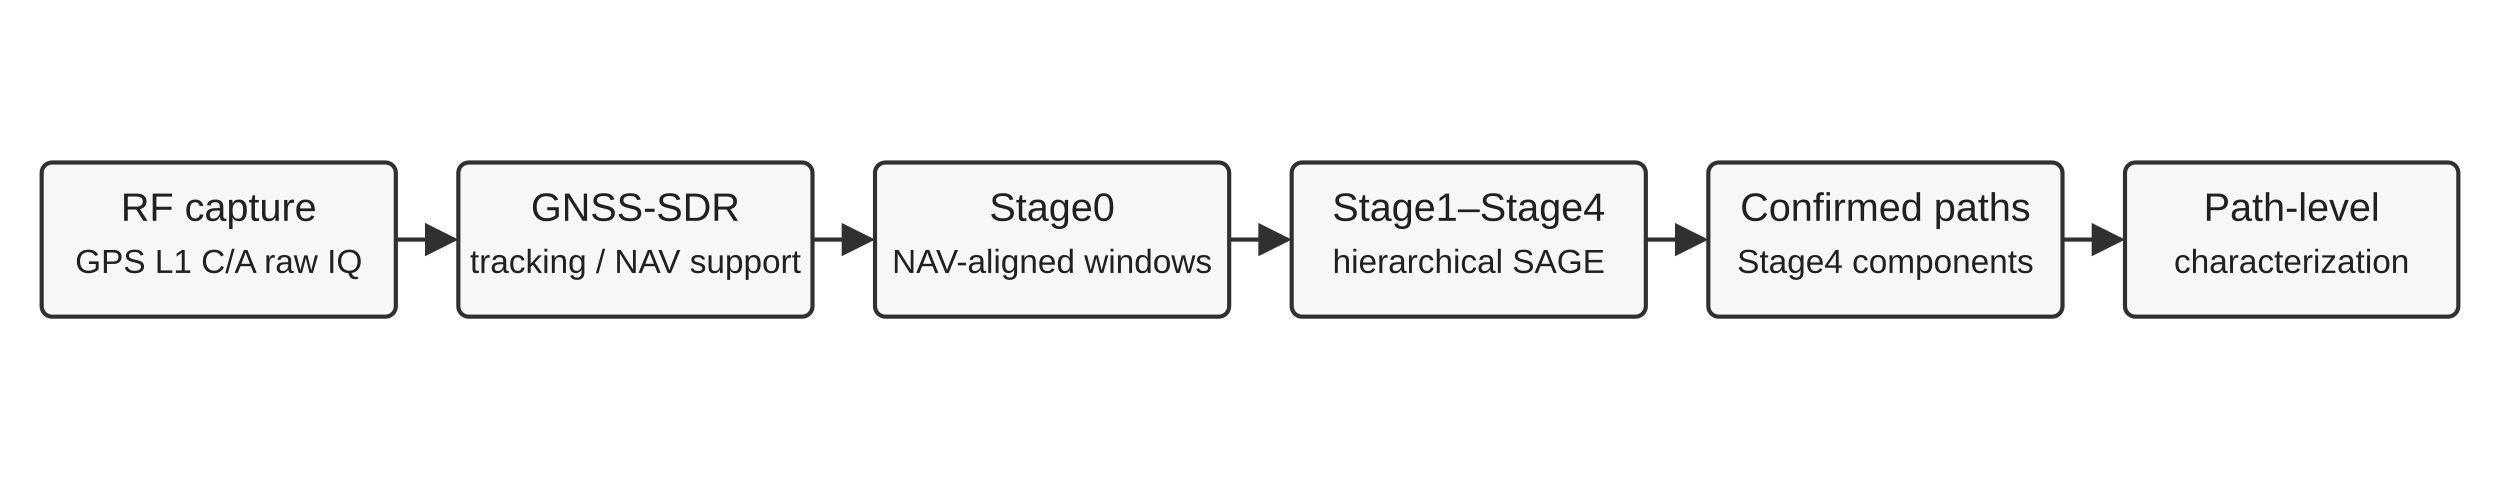
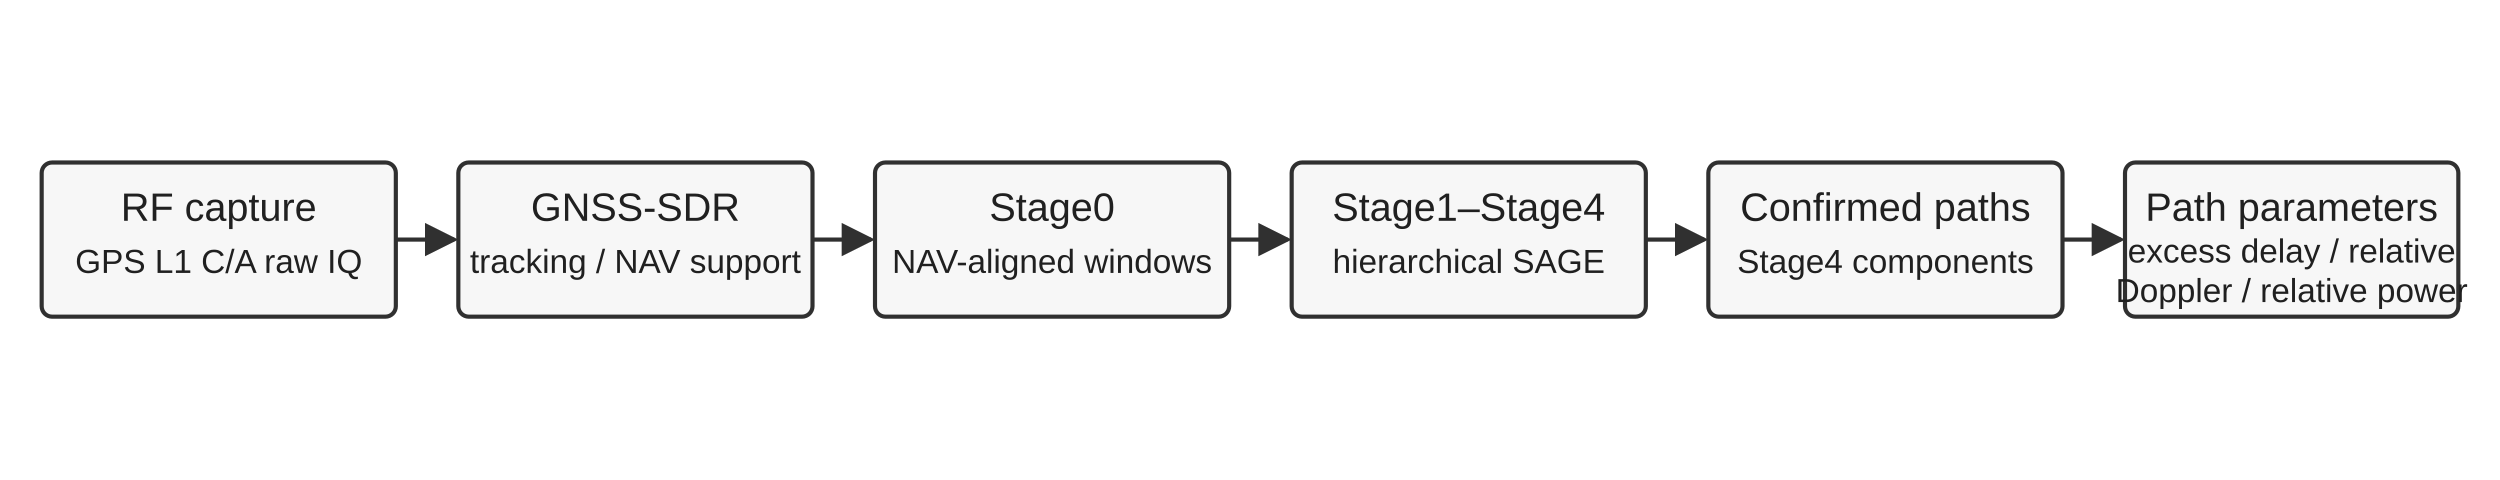
<svg xmlns="http://www.w3.org/2000/svg" width="1200" height="230" viewBox="0 0 1200 230">
  <defs>
    <marker id="arrow" markerWidth="8" markerHeight="8" refX="7" refY="4" orient="auto">
      <path d="M0,0 L8,4 L0,8 z" fill="#303030" />
    </marker>
    <style>
      .box { fill:#f7f7f7; stroke:#303030; stroke-width:2; }
      .txt { font-family:Arial,Helvetica,sans-serif; font-size:19px; fill:#202020; text-anchor:middle; }
      .small { font-family:Arial,Helvetica,sans-serif; font-size:16px; fill:#202020; text-anchor:middle; }
      .arrow { stroke:#303030; stroke-width:2; marker-end:url(#arrow); }
    </style>
  </defs>
  <rect class="box" x="20" y="78" width="170" height="74" rx="5" />
  <text class="txt" x="105" y="106">RF capture</text>
  <text class="small" x="105" y="131">GPS L1 C/A raw IQ</text>
  <rect class="box" x="220" y="78" width="170" height="74" rx="5" />
  <text class="txt" x="305" y="106">GNSS-SDR</text>
  <text class="small" x="305" y="131">tracking / NAV support</text>
  <rect class="box" x="420" y="78" width="170" height="74" rx="5" />
  <text class="txt" x="505" y="106">Stage0</text>
  <text class="small" x="505" y="131">NAV-aligned windows</text>
  <rect class="box" x="620" y="78" width="170" height="74" rx="5" />
  <text class="txt" x="705" y="106">Stage1–Stage4</text>
  <text class="small" x="705" y="131">hierarchical SAGE</text>
  <rect class="box" x="820" y="78" width="170" height="74" rx="5" />
  <text class="txt" x="905" y="106">Confirmed paths</text>
  <text class="small" x="905" y="131">Stage4 components</text>
  <rect class="box" x="1020" y="78" width="160" height="74" rx="5" />
-   <text class="txt" x="1100" y="106">Path-level</text>
-   <text class="small" x="1100" y="131">characterization</text>
+   <text class="txt" x="1100" y="106">Path parameters</text>
+   <text class="small" x="1100" y="126">excess delay / relative</text>
+   <text class="small" x="1100" y="145">Doppler / relative power</text>
  <line class="arrow" x1="190" y1="115" x2="218" y2="115" />
  <line class="arrow" x1="390" y1="115" x2="418" y2="115" />
  <line class="arrow" x1="590" y1="115" x2="618" y2="115" />
  <line class="arrow" x1="790" y1="115" x2="818" y2="115" />
  <line class="arrow" x1="990" y1="115" x2="1018" y2="115" />
</svg>
